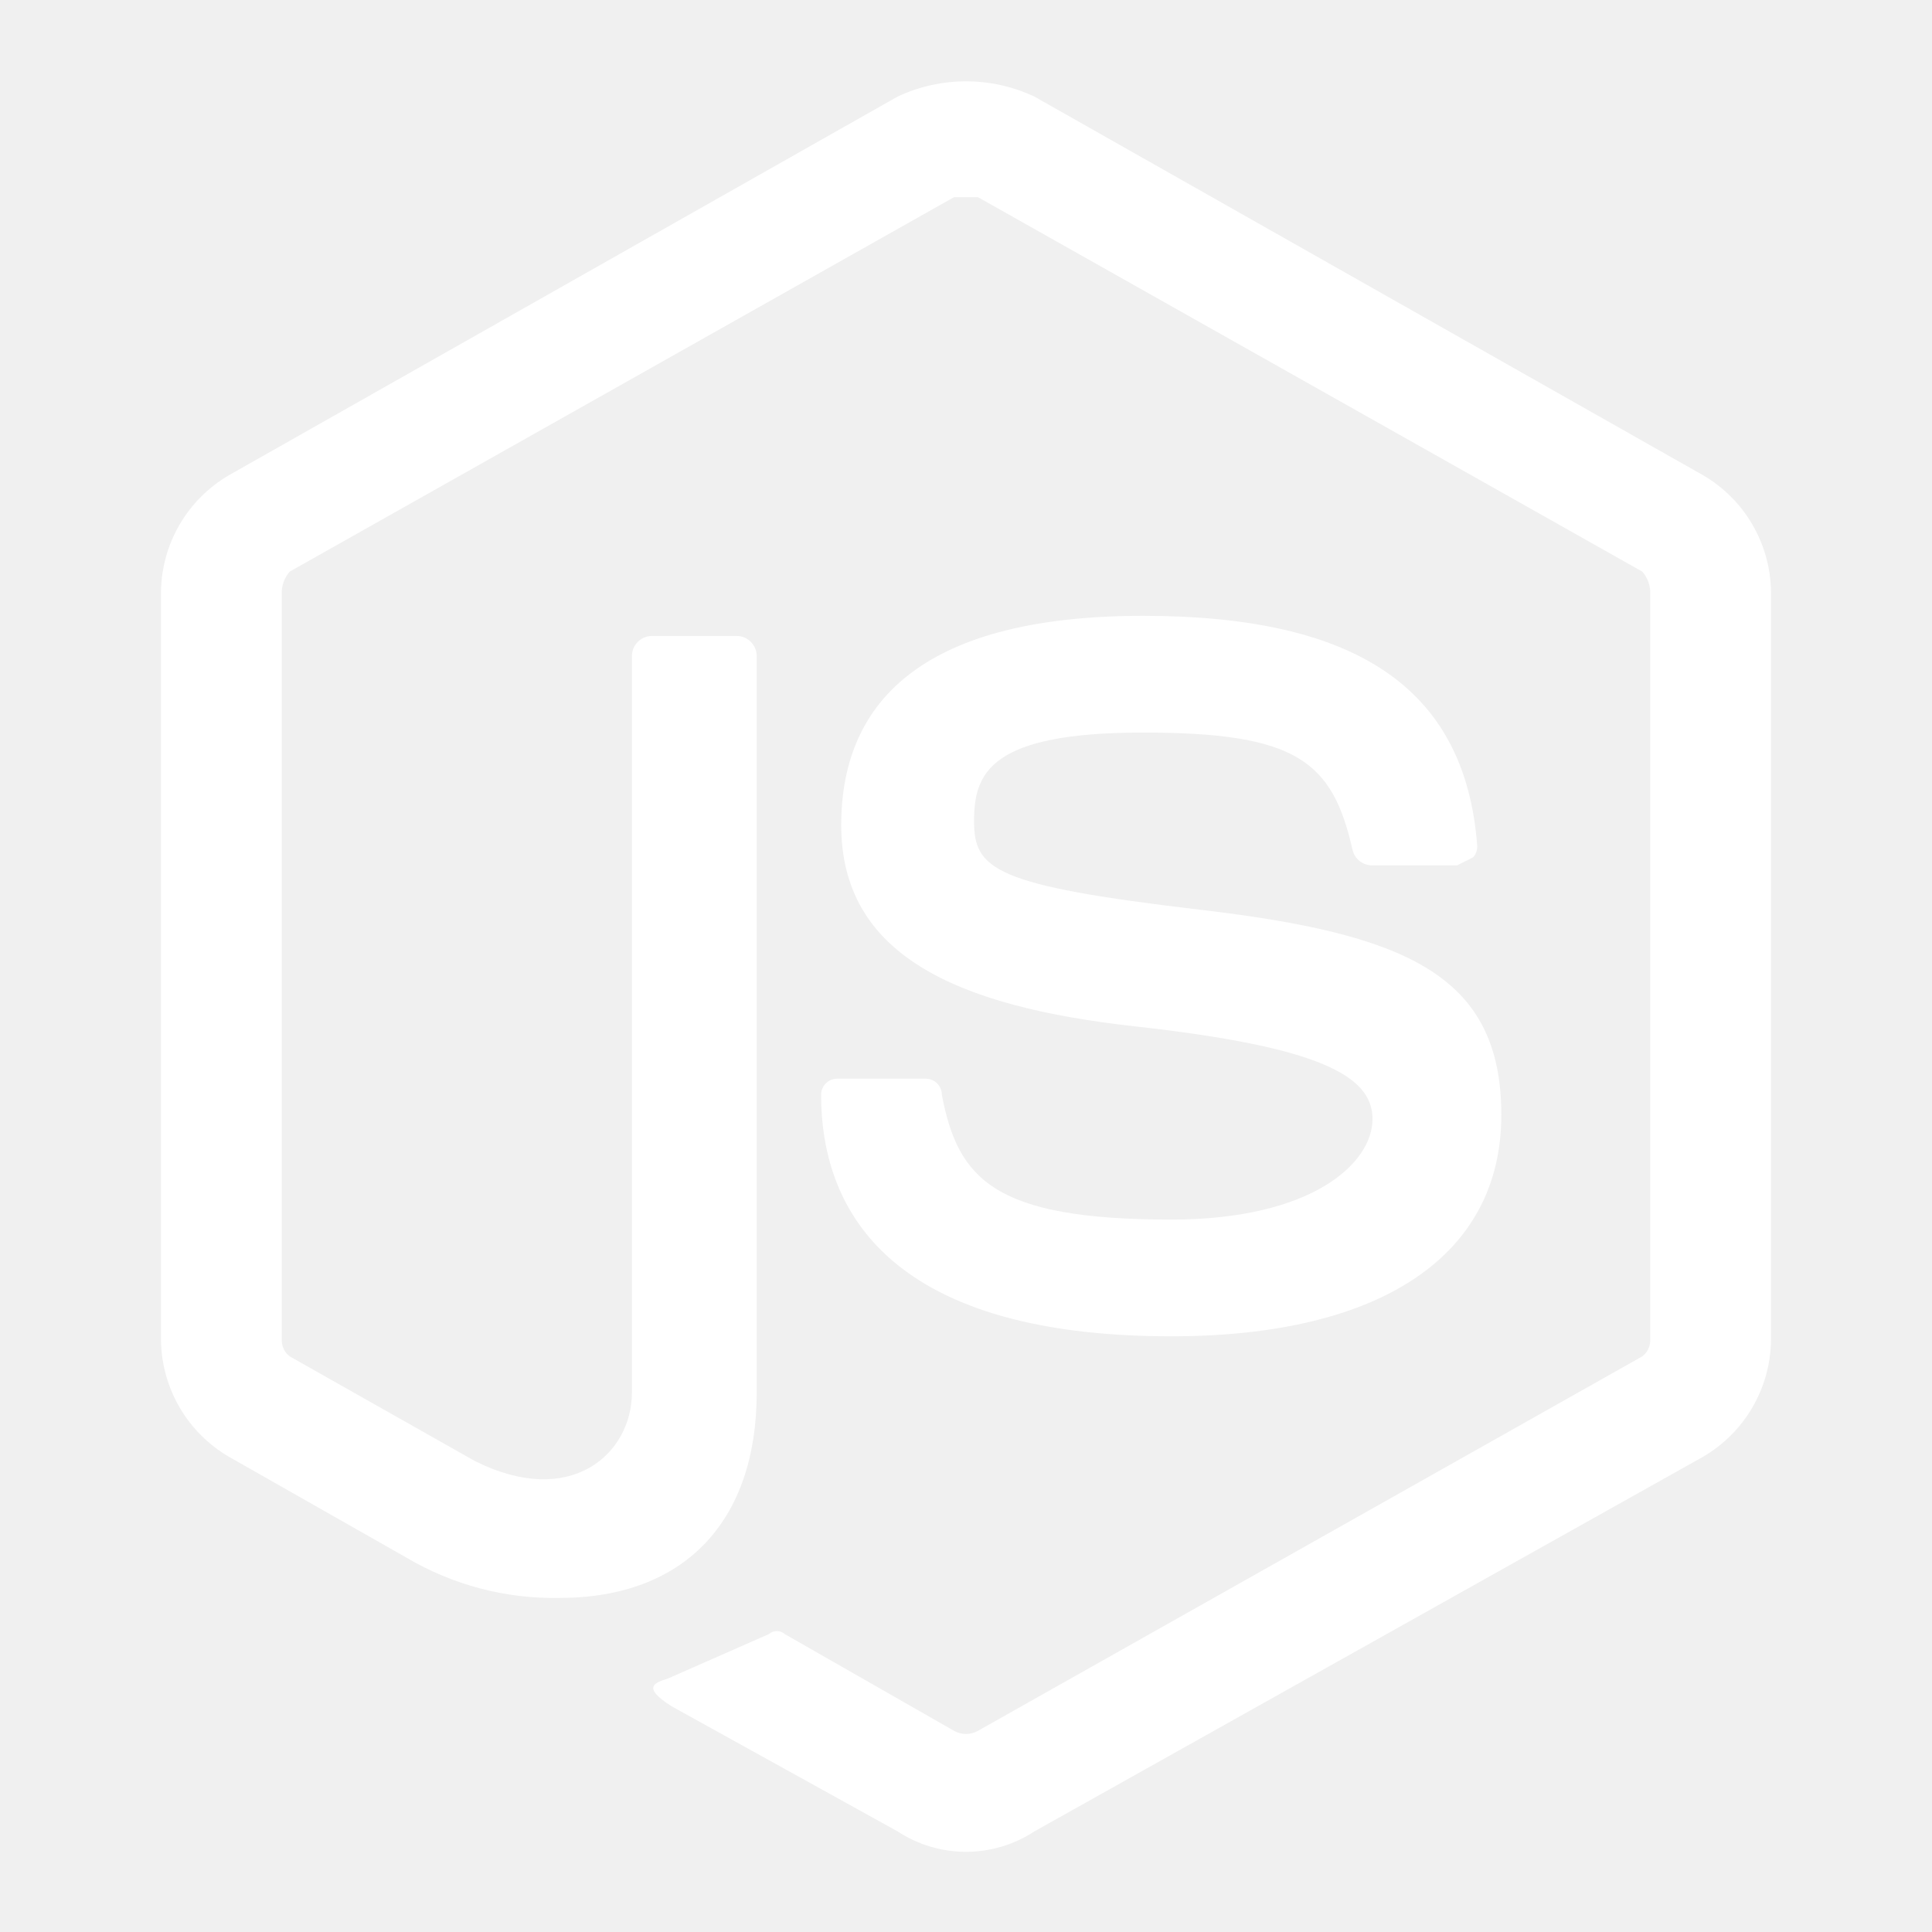
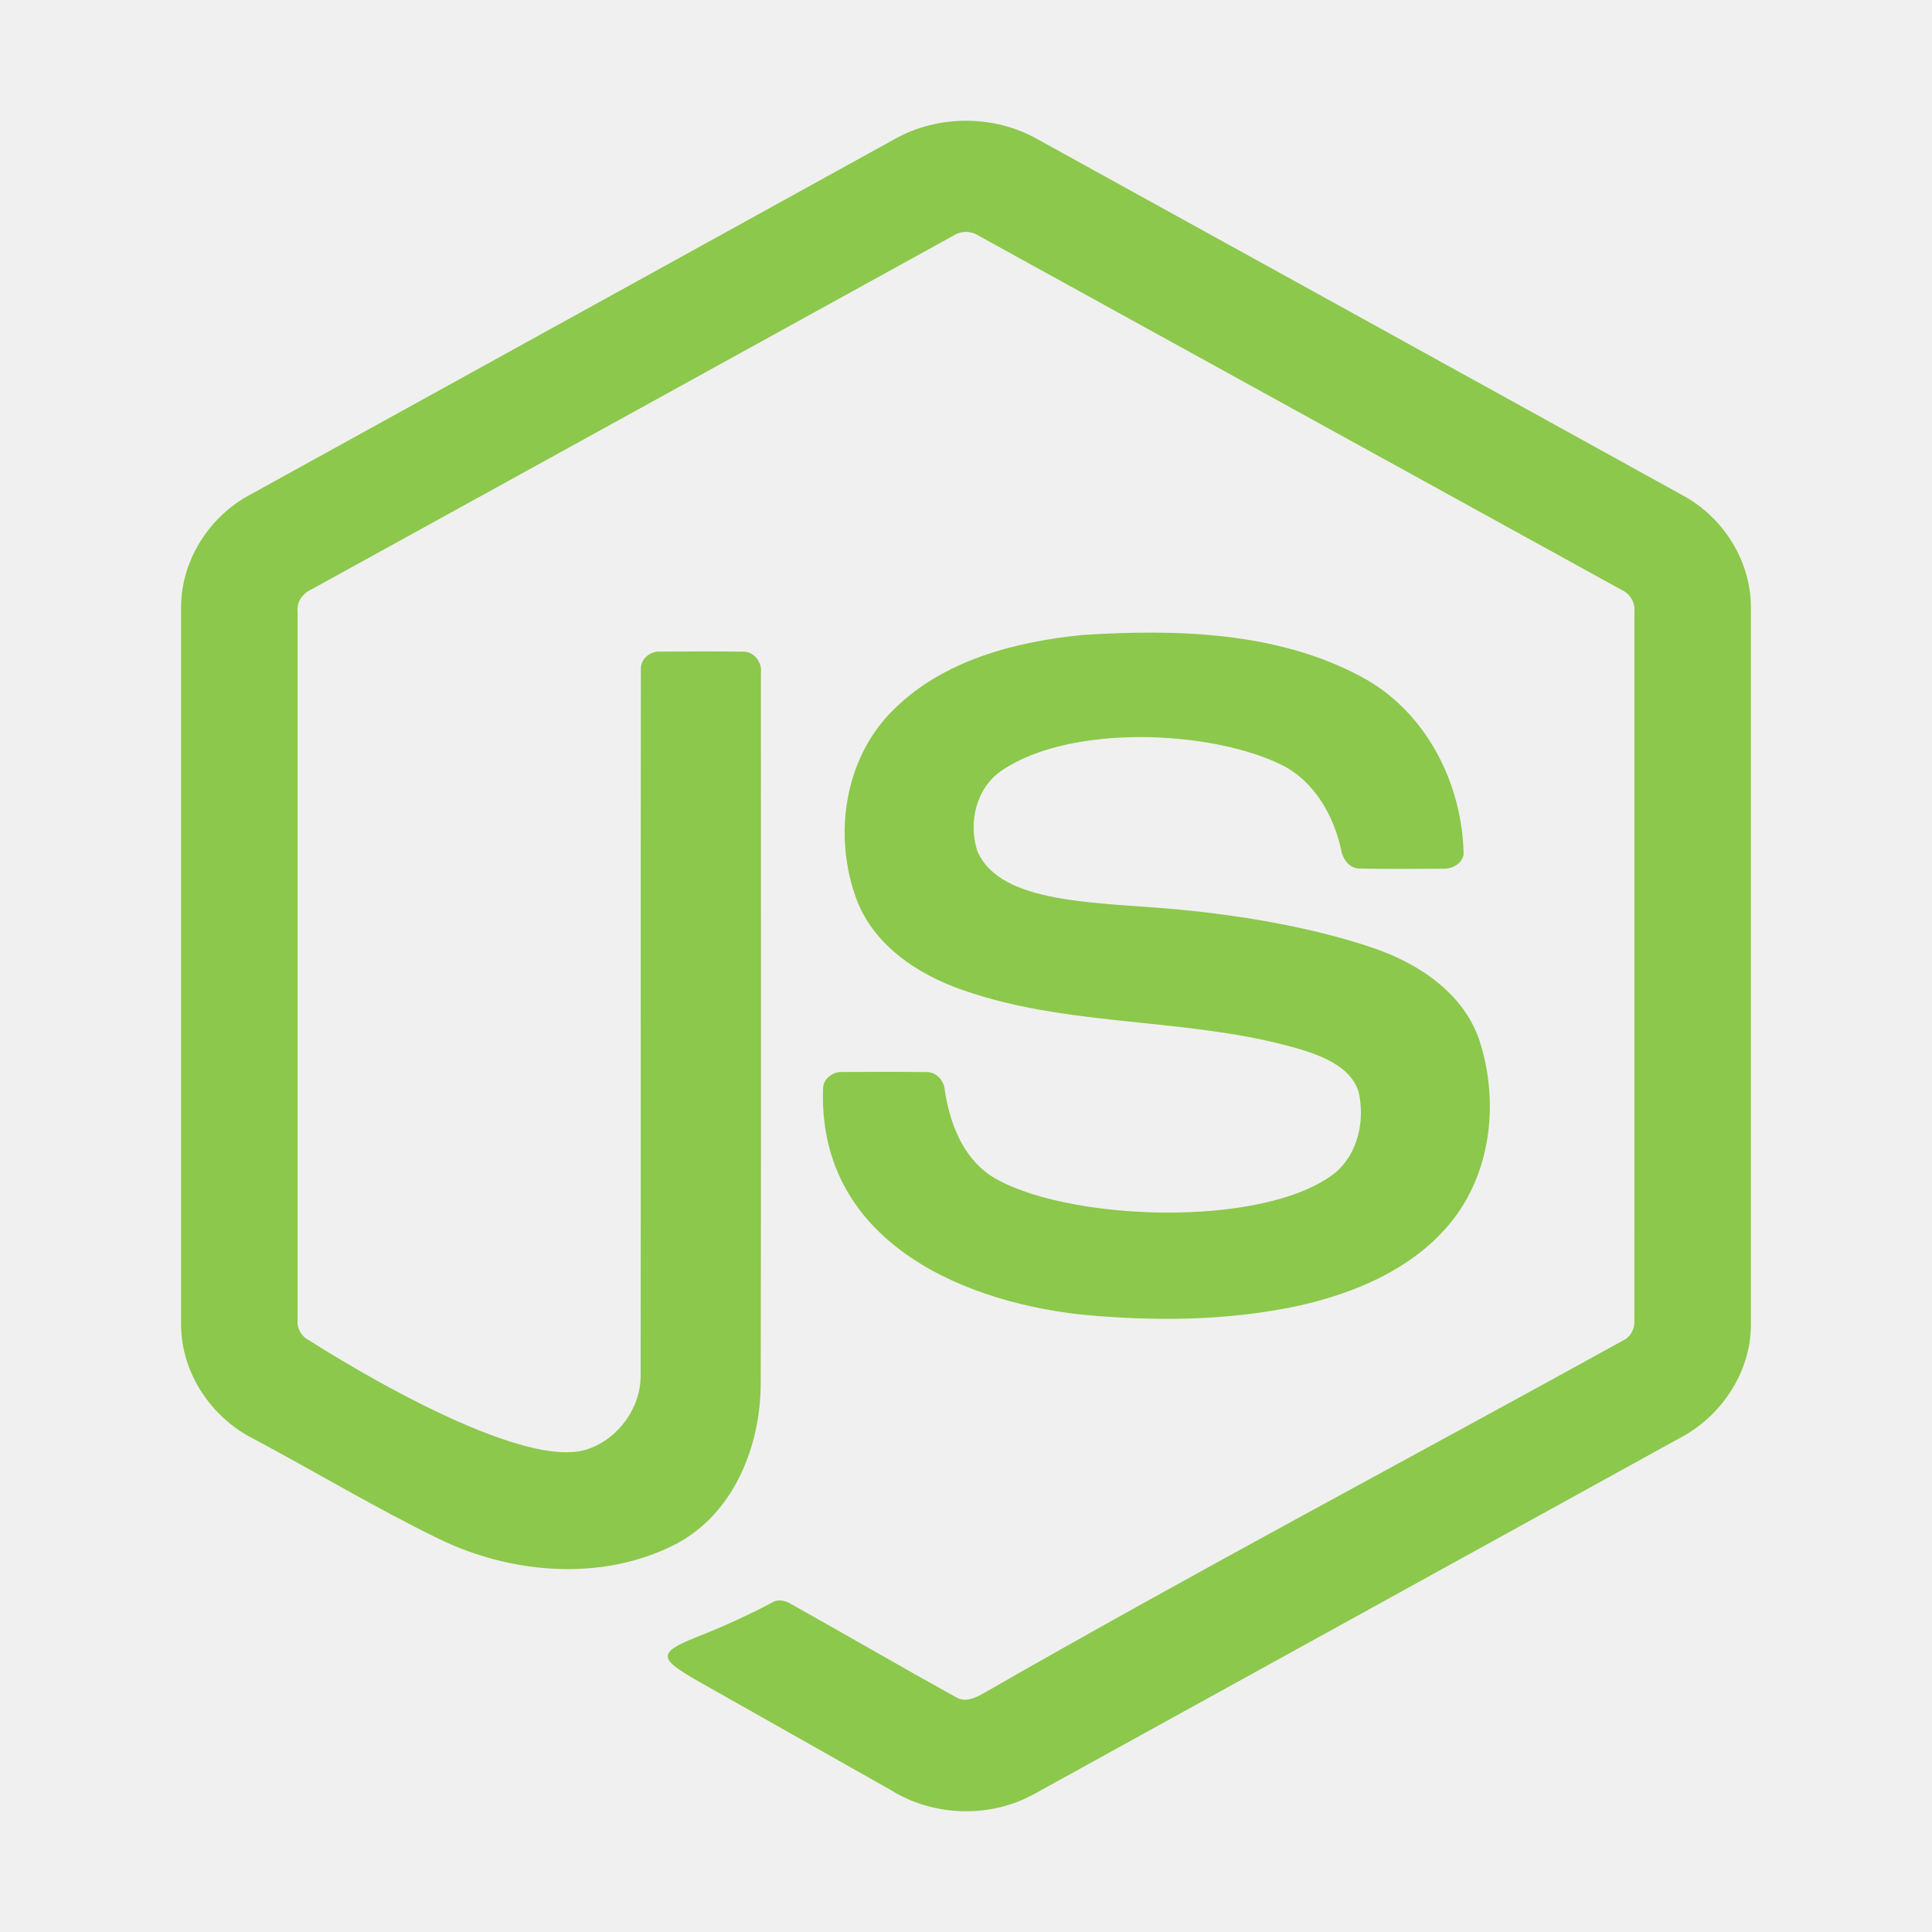
- <svg xmlns="http://www.w3.org/2000/svg" width="800px" height="800px" viewBox="0 0 48 48">
-   <g id="Layer_2" data-name="Layer 2">
-     <g id="invisible_box" data-name="invisible box">
-       <rect width="48" height="48" fill="none" />
-     </g>
-     <g id="Q3_icons" data-name="Q3 icons">
-       <g>
-         <path fill="white" d="M42.3,11.8,25.7,2.4a4,4,0,0,0-3.4,0L5.7,11.8A3.4,3.4,0,0,0,4,14.7V33.3a3.4,3.4,0,0,0,1.7,2.9l4.4,2.5a7.2,7.2,0,0,0,3.8,1c3.1,0,4.9-1.9,4.9-5.1V16.3a.5.5,0,0,0-.5-.5H16.2a.5.5,0,0,0-.5.5V34.6c0,1.5-1.5,2.9-3.9,1.7L7.2,33.7a.5.5,0,0,1-.2-.4V14.7a.8.8,0,0,1,.2-.5L23.7,4.9h.6l16.5,9.3a.8.8,0,0,1,.2.5V33.3a.5.5,0,0,1-.2.4L24.3,43a.6.6,0,0,1-.6,0l-4.2-2.4a.3.3,0,0,0-.4,0l-2.5,1.1c-.3.1-.7.2.1.7l5.6,3.1a3.1,3.1,0,0,0,3.4,0l16.6-9.3A3.4,3.4,0,0,0,44,33.3V14.7A3.4,3.4,0,0,0,42.3,11.8Z" />
-         <path fill="white" d="M29.1,30.3c-4.4,0-5.3-1-5.7-3.1a.4.4,0,0,0-.4-.4H20.8a.4.4,0,0,0-.4.4c0,2.7,1.5,6,8.7,6,5.2,0,8.2-2,8.2-5.5s-2.4-4.5-7.5-5.1-5.6-1-5.6-2.2.4-2.2,4.2-2.2,4.7.7,5.2,2.9a.5.5,0,0,0,.5.4h2.1l.4-.2a.4.4,0,0,0,.1-.3c-.3-3.9-3-5.7-8.3-5.7s-7.5,2-7.5,5.2,2.8,4.5,7.3,5,5.9,1.2,5.9,2.3S32.6,30.3,29.1,30.3Z" />
-       </g>
-     </g>
-   </g>
+ <svg xmlns="http://www.w3.org/2000/svg" width="800px" height="800px" viewBox="0 0 32 32" fill="none">
+   <path d="M17.172 2.299C16.463 1.9 15.537 1.901 14.827 2.299C11.269 4.262 7.711 6.226 4.152 8.189C3.46 8.553 2.993 9.297 3 10.069V21.933C2.995 22.72 3.486 23.471 4.197 23.83C5.219 24.374 6.212 24.973 7.252 25.48C8.455 26.071 9.958 26.201 11.175 25.585C12.163 25.075 12.602 23.939 12.6 22.896C12.608 18.981 12.602 15.065 12.603 11.15C12.627 10.976 12.496 10.79 12.306 10.794C11.852 10.787 11.396 10.79 10.942 10.793C10.77 10.776 10.602 10.919 10.615 11.092C10.609 14.982 10.616 18.873 10.611 22.764C10.621 23.302 10.258 23.82 9.739 24.001C8.541 24.421 5.122 22.201 5.122 22.201C4.997 22.143 4.917 22.007 4.929 21.872C4.929 17.958 4.93 14.043 4.929 10.13C4.912 9.972 5.009 9.83 5.154 9.765C8.7 7.813 12.245 5.857 15.791 3.903C15.914 3.821 16.086 3.821 16.209 3.904C19.755 5.857 23.3 7.812 26.847 9.764C26.993 9.828 27.086 9.973 27.071 10.13C27.07 14.043 27.072 17.958 27.07 21.871C27.08 22.01 27.009 22.144 26.879 22.205C23.366 24.146 19.813 26.025 16.331 28.023C16.18 28.11 16.008 28.209 15.837 28.113C14.922 27.606 14.017 27.08 13.105 26.569C13.006 26.507 12.879 26.48 12.776 26.55C12.367 26.765 11.982 26.94 11.512 27.126C10.852 27.387 10.958 27.494 11.553 27.84C12.62 28.444 13.689 29.046 14.756 29.65C15.459 30.089 16.402 30.12 17.128 29.715C20.686 27.754 24.244 25.79 27.803 23.829C28.511 23.468 29.005 22.72 29 21.933V10.069C29.007 9.313 28.558 8.582 27.886 8.213C24.316 6.239 20.744 4.271 17.172 2.299Z" fill="#8CC84B" />
+   <path d="M22.542 11.206C21.145 10.459 19.484 10.419 17.931 10.517C16.81 10.628 15.631 10.937 14.814 11.741C13.976 12.549 13.794 13.854 14.192 14.909C14.477 15.654 15.195 16.139 15.937 16.395C16.893 16.733 17.898 16.837 18.903 16.941C19.819 17.037 20.736 17.132 21.616 17.404C21.976 17.523 22.395 17.706 22.506 18.097C22.607 18.561 22.496 19.1 22.119 19.422C20.924 20.368 17.598 20.223 16.417 19.478C15.939 19.161 15.733 18.599 15.649 18.064C15.64 17.897 15.506 17.744 15.325 17.757C14.871 17.752 14.418 17.753 13.964 17.756C13.806 17.743 13.642 17.856 13.633 18.017C13.54 20.469 15.791 21.538 17.904 21.773C19.111 21.888 20.344 21.881 21.533 21.622C22.426 21.419 23.322 21.044 23.937 20.356C24.695 19.52 24.844 18.275 24.504 17.233C24.244 16.456 23.501 15.957 22.742 15.701C21.709 15.347 20.484 15.156 19.549 15.067C18.189 14.938 16.573 14.991 16.188 14.097C16.035 13.629 16.165 13.048 16.595 12.76C17.733 11.989 20.048 12.091 21.227 12.668C21.767 12.938 22.081 13.495 22.21 14.056C22.234 14.222 22.345 14.394 22.536 14.386C22.987 14.396 23.437 14.389 23.887 14.389C24.042 14.4 24.212 14.313 24.242 14.155C24.223 12.981 23.623 11.779 22.542 11.206Z" fill="#8CC84B" />
</svg>
